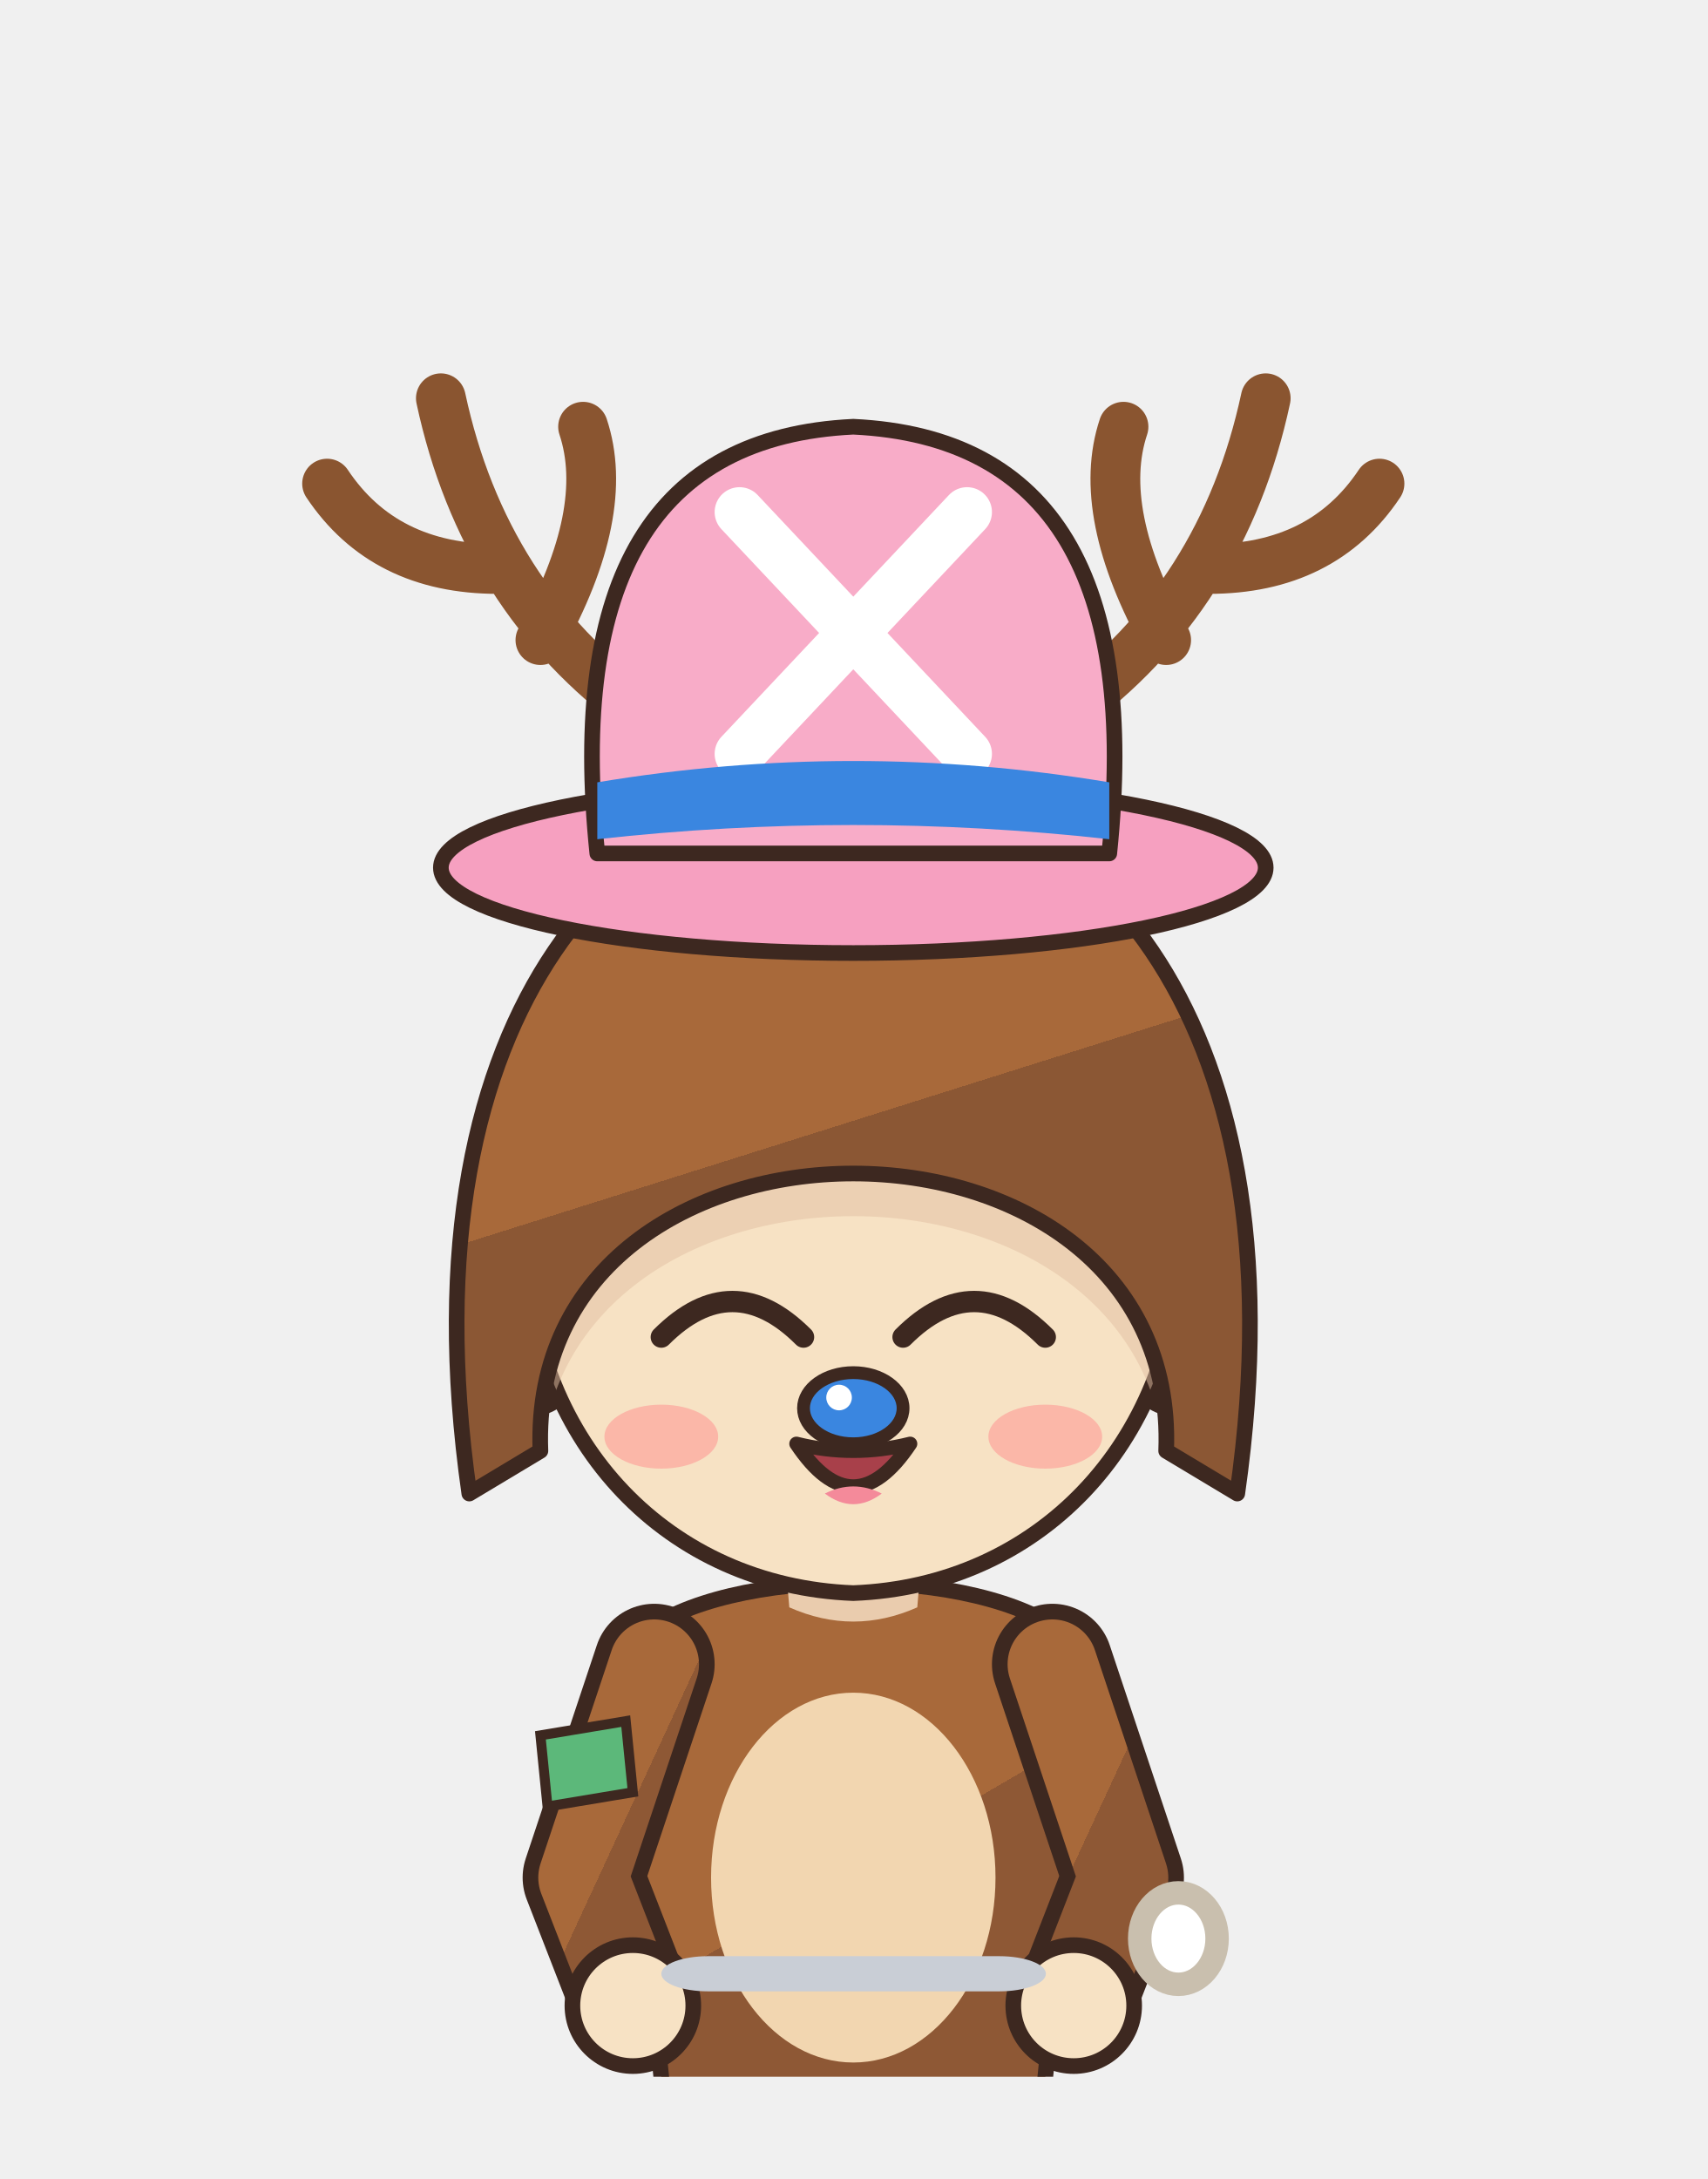
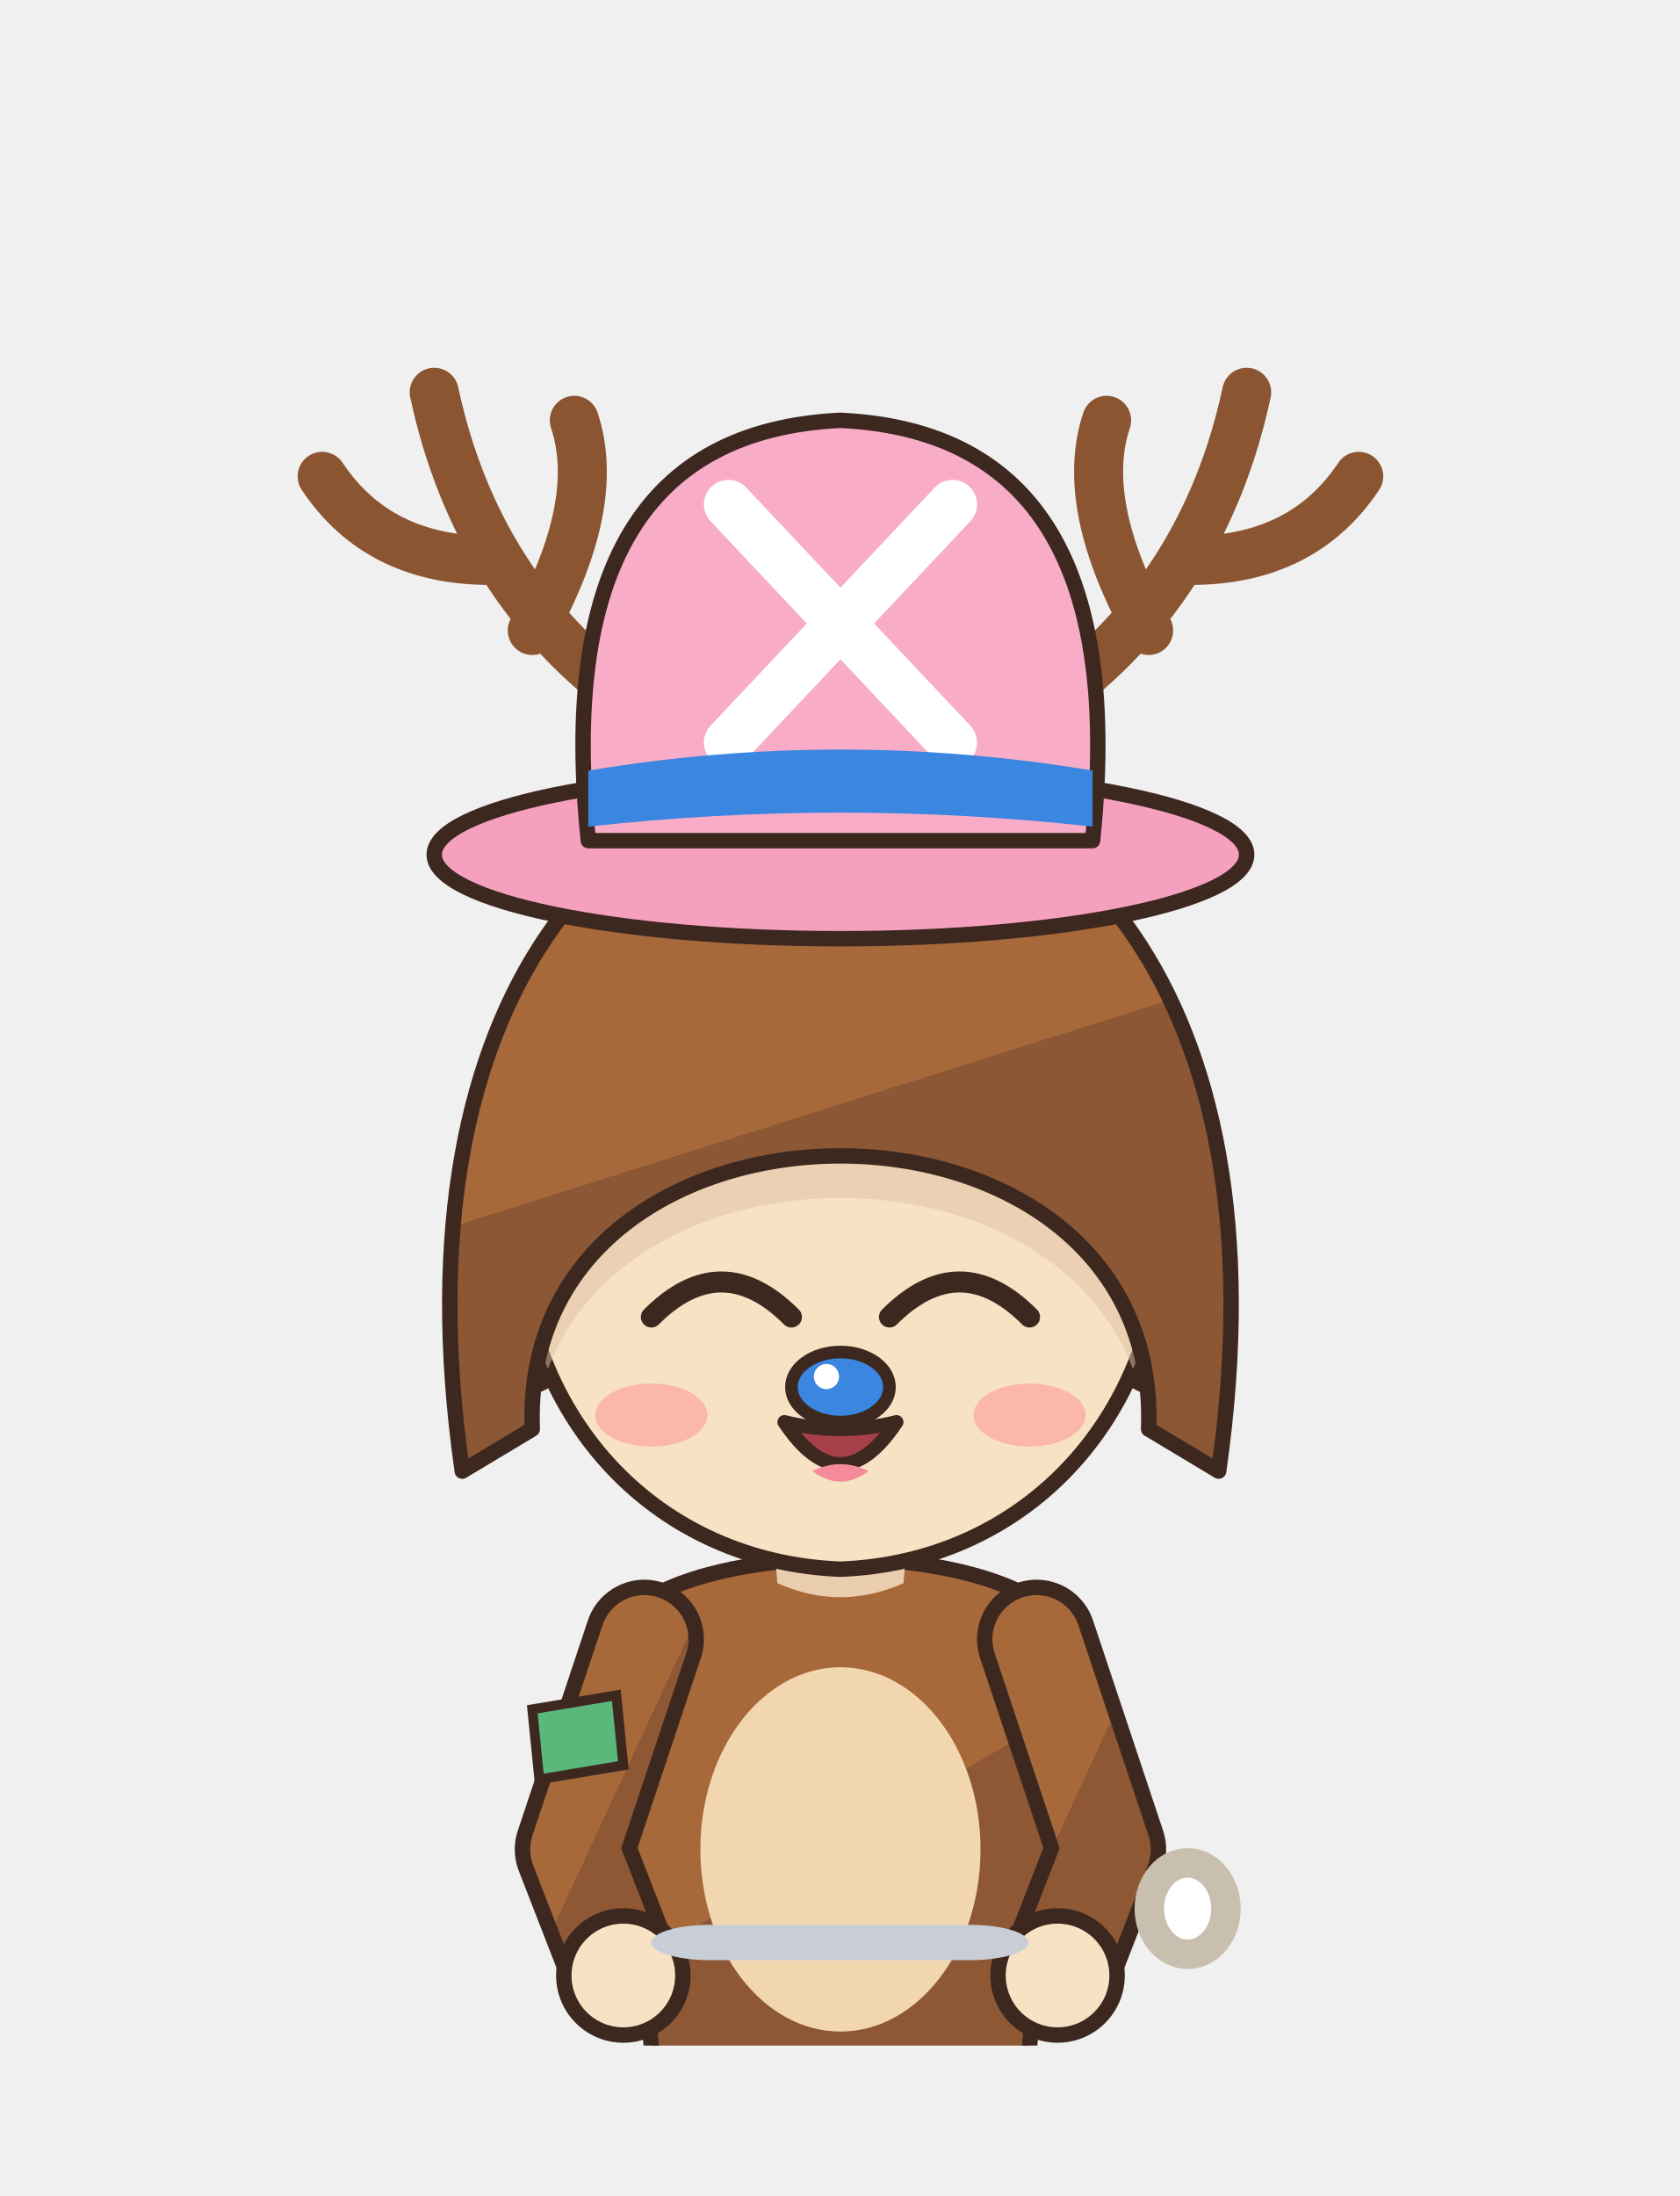
- <svg xmlns="http://www.w3.org/2000/svg" viewBox="990.4 237.1 72.8 92.9" width="72.8" height="92.9">
-   <svg x="990.4" y="237.1" viewBox="-120 -180 240 292" width="72.773" height="88.54">
+ <svg xmlns="http://www.w3.org/2000/svg" viewBox="970.4 255.5 57.0 74.5" width="57.0" height="74.5">
+   <svg x="970.4" y="255.5" viewBox="-120 -180 240 292" width="57.038" height="69.396">
    <defs>
      <linearGradient id="hair53" x1="0" y1="0" x2=".35" y2="1">
        <stop offset="0" stop-color="#a8693a" />
        <stop offset=".58" stop-color="#a8693a" />
        <stop offset=".58" stop-color="#8b5734" />
        <stop offset="1" stop-color="#8b5734" />
      </linearGradient>
      <radialGradient id="skin53" cx=".4" cy=".32" r=".85">
        <stop offset="0" stop-color="#f7e2c4" />
        <stop offset=".84" stop-color="#f7e2c4" />
        <stop offset=".84" stop-color="#eaccae" />
        <stop offset="1" stop-color="#eaccae" />
      </radialGradient>
      <linearGradient id="cloth53" x1="0" y1="0" x2=".45" y2="1">
        <stop offset="0" stop-color="#a8693a" />
        <stop offset=".6" stop-color="#a8693a" />
        <stop offset=".6" stop-color="#8e5835" />
        <stop offset="1" stop-color="#8e5835" />
      </linearGradient>
      <linearGradient id="iris53" x1="0" y1="0" x2="0" y2="1">
        <stop offset="0" stop-color="#1a120f" />
        <stop offset=".5" stop-color="#3a2a22" />
        <stop offset="1" stop-color="#928985" />
      </linearGradient>
      <linearGradient id="straw53" x1="0" y1="0" x2=".3" y2="1">
        <stop offset="0" stop-color="#ffe39a" />
        <stop offset=".58" stop-color="#ffe39a" />
        <stop offset=".58" stop-color="#e9b456" />
        <stop offset="1" stop-color="#e9b456" />
      </linearGradient>
      <clipPath id="face53">
        <path d="M -46,-4 C -47,-38 -25,-55 0,-55 C 25,-55 47,-38 46,-4 C 45,23 26,43 0,44 C -26,43 -45,23 -46,-4 Z" />
      </clipPath>
    </defs>
    <rect x="-20" y="146" width="14" height="56" rx="6" fill="url(#skin53)" stroke="#3d2820" stroke-width="2.2" stroke-linejoin="round" />
    <rect x="-23" y="118" width="20" height="40" rx="7" fill="#e88aa8" stroke="#3d2820" stroke-width="2.2" stroke-linejoin="round" />
    <ellipse cx="-13" cy="205" rx="11" ry="6" fill="#6a4228" stroke="#3d2820" stroke-width="2.2" stroke-linejoin="round" />
    <rect x="6" y="146" width="14" height="56" rx="6" fill="url(#skin53)" stroke="#3d2820" stroke-width="2.2" stroke-linejoin="round" />
    <rect x="3" y="118" width="20" height="40" rx="7" fill="#e88aa8" stroke="#3d2820" stroke-width="2.2" stroke-linejoin="round" />
    <ellipse cx="13" cy="205" rx="11" ry="6" fill="#6a4228" stroke="#3d2820" stroke-width="2.2" stroke-linejoin="round" />
    <path d="M -30,50 C -34,68 -28,94 -26,124 L 26,124 C 28,94 34,68 30,50 C 18,40 -18,40 -30,50 Z" fill="url(#cloth53)" stroke="#3d2820" stroke-width="2.2" stroke-linejoin="round" />
    <ellipse cx="0" cy="84" rx="20" ry="26" fill="#f2d6b0" />
    <path d="M -28,54 L -38,84 L -31,102" stroke="#3d2820" stroke-width="17" fill="none" stroke-linecap="round" stroke-linejoin="round" />
    <path d="M -28,54 L -38,84 L -31,102" stroke="url(#cloth53)" stroke-width="12.6" fill="none" stroke-linecap="round" stroke-linejoin="round" />
    <path d="M 28,54 L 38,84 L 31,102" stroke="#3d2820" stroke-width="17" fill="none" stroke-linecap="round" stroke-linejoin="round" />
    <path d="M 28,54 L 38,84 L 31,102" stroke="url(#cloth53)" stroke-width="12.6" fill="none" stroke-linecap="round" stroke-linejoin="round" />
    <circle cx="-31" cy="102" r="8.5" fill="url(#skin53)" stroke="#3d2820" stroke-width="2.2" />
    <circle cx="31" cy="102" r="8.5" fill="url(#skin53)" stroke="#3d2820" stroke-width="2.2" />
    <path d="M -44,64 L -32,62 L -31,72 L -43,74 Z" fill="#5cb87a" stroke="#3d2820" stroke-width="1.4" />
    <path d="M -10,34 L 10,34 L 9,46 Q 0,50 -9,46 Z" fill="#eaccae" />
    <ellipse cx="-45" cy="8" rx="7" ry="10" fill="url(#skin53)" stroke="#3d2820" stroke-width="2.2" stroke-linejoin="round" />
    <ellipse cx="45" cy="8" rx="7" ry="10" fill="url(#skin53)" stroke="#3d2820" stroke-width="2.2" stroke-linejoin="round" />
    <path d="M -46,-4 C -47,-38 -25,-55 0,-55 C 25,-55 47,-38 46,-4 C 45,23 26,43 0,44 C -26,43 -45,23 -46,-4 Z" fill="url(#skin53)" stroke="#3d2820" stroke-width="2.2" stroke-linejoin="round" />
    <g clip-path="url(#face53)">
      <path d="M -54,30 C -64,-40 -30,-70 0,-70 C 30,-70 64,-40 54,30 L 44,24 C 46,-28 -46,-28 -44,24 Z" transform="translate(0,6)" fill="#e1bea1" opacity=".5" />
    </g>
    <path d="M -27,8 Q -17,-2 -7,8" stroke="#3d2820" stroke-width="3" fill="none" stroke-linecap="round" />
    <path d="M 7,8 Q 17,-2 27,8" stroke="#3d2820" stroke-width="3" fill="none" stroke-linecap="round" />
    <path d="M -8,23 Q 0,35 8,23 Q 0,25 -8,23 Z" fill="#a8404a" stroke="#3d2820" stroke-width="2" stroke-linejoin="round" />
    <path d="M -4,30 Q 0,33 4,30 Q 0,28 -4,30 Z" fill="#f48a9a" />
    <ellipse cx="-27" cy="22" rx="8" ry="4.5" fill="#ff8c8c" opacity="0.5" />
    <ellipse cx="27" cy="22" rx="8" ry="4.5" fill="#ff8c8c" opacity="0.5" />
    <ellipse cx="0" cy="18" rx="7" ry="5" fill="#3a86e0" stroke="#3d2820" stroke-width="1.8" />
    <circle cx="-2" cy="16.5" r="1.8" fill="#ffffff" />
    <path d="M -54,30 C -64,-40 -30,-70 0,-70 C 30,-70 64,-40 54,30 L 44,24 C 46,-28 -46,-28 -44,24 Z" fill="url(#hair53)" stroke="#3d2820" stroke-width="2.2" stroke-linejoin="round" />
    <path d="M -30,-80 Q -52,-96 -58,-124 M -50,-100 Q -66,-100 -74,-112 M -44,-90 Q -34,-108 -38,-120" stroke="#8a5530" stroke-width="7" fill="none" stroke-linecap="round" />
    <path d="M 30,-80 Q 52,-96 58,-124 M 50,-100 Q 66,-100 74,-112 M 44,-90 Q 34,-108 38,-120" stroke="#8a5530" stroke-width="7" fill="none" stroke-linecap="round" />
    <ellipse cx="0" cy="-58" rx="58" ry="12" fill="#f6a0c0" stroke="#3d2820" stroke-width="2.2" stroke-linejoin="round" />
    <path d="M -36,-60 Q -42,-118 0,-120 Q 42,-118 36,-60 Z" fill="#f8acc8" stroke="#3d2820" stroke-width="2.2" stroke-linejoin="round" />
    <path d="M -16,-108 L 16,-74 M 16,-108 L -16,-74" stroke="#ffffff" stroke-width="7" stroke-linecap="round" />
    <path d="M -36,-70 Q 0,-76 36,-70 L 36,-62 Q 0,-66 -36,-62 Z" fill="#3a86e0" />
  </svg>
-   <rect x="1018.6" y="320.5" width="16.4" height="1.5" rx="2" fill="#c9ced6" />
-   <rect x="1039.0" y="317.8" width="3.3" height="3.9" rx="2" fill="#ffffff" stroke="#c9bfae" />
+   <rect x="992.5" y="320.8" width="12.8" height="1.2" rx="2" fill="#c9ced6" />
+   <rect x="1009.4" y="318.7" width="2.6" height="3.1" rx="2" fill="#ffffff" stroke="#c9bfae" />
</svg>
